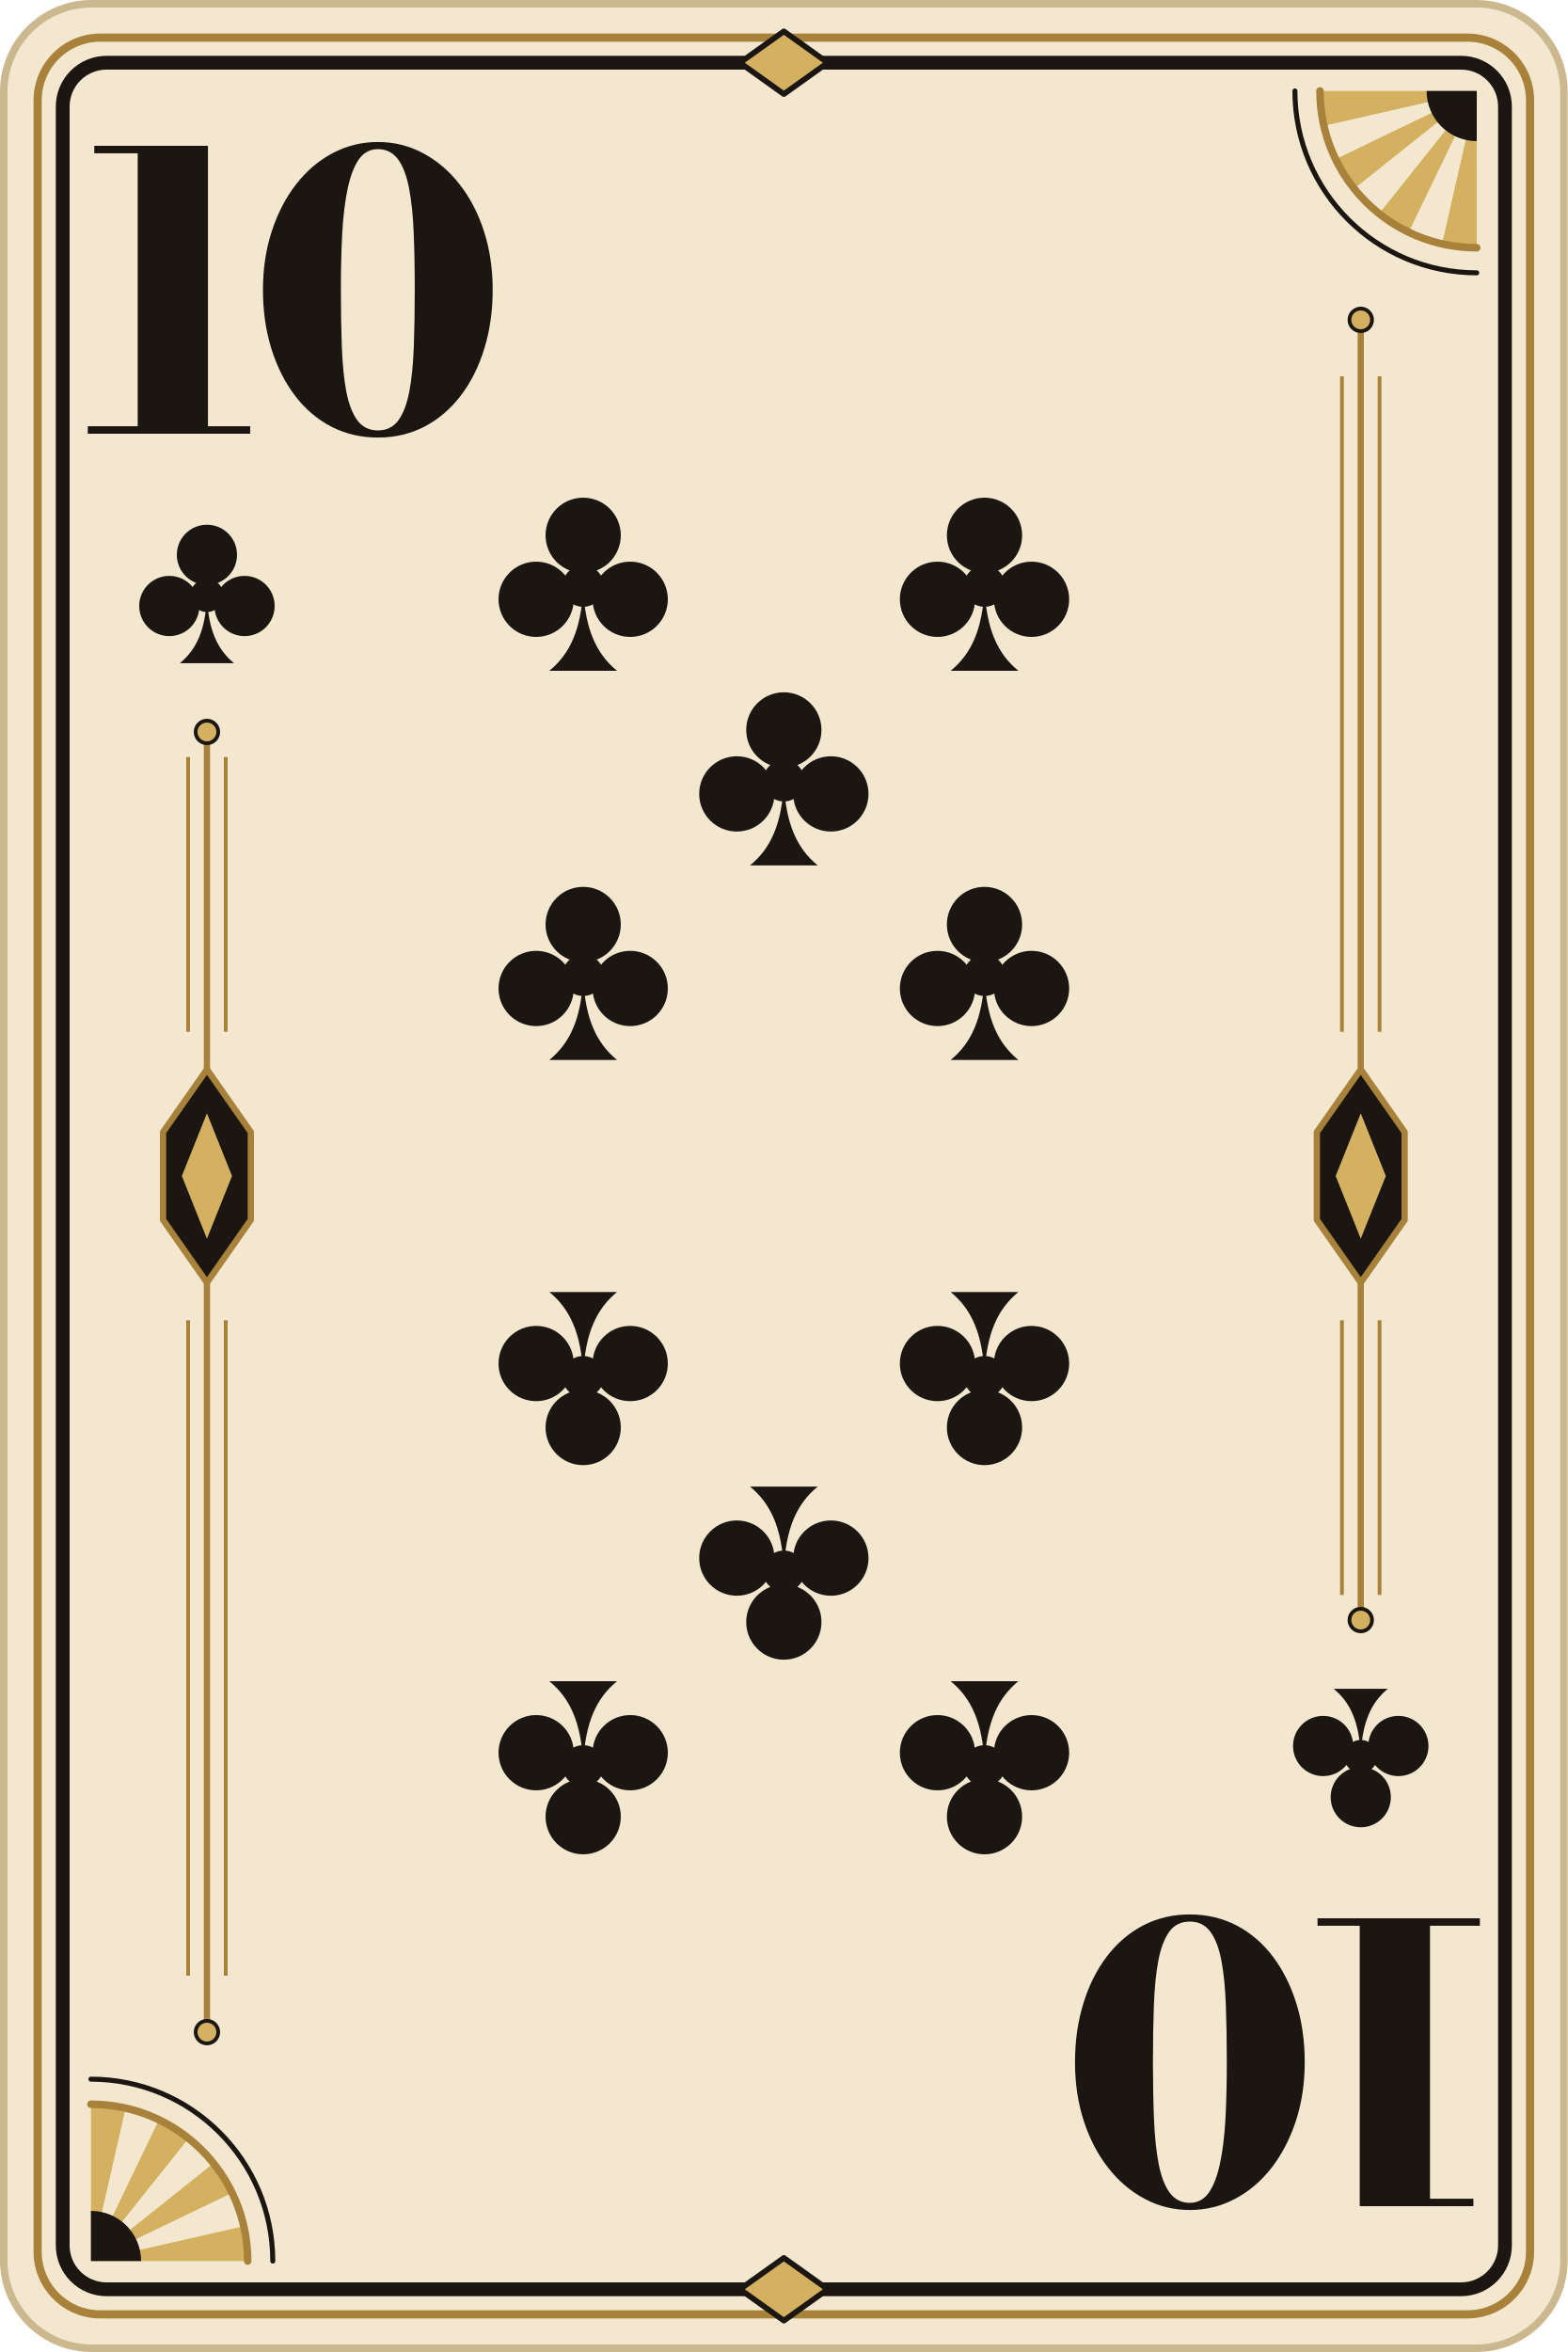
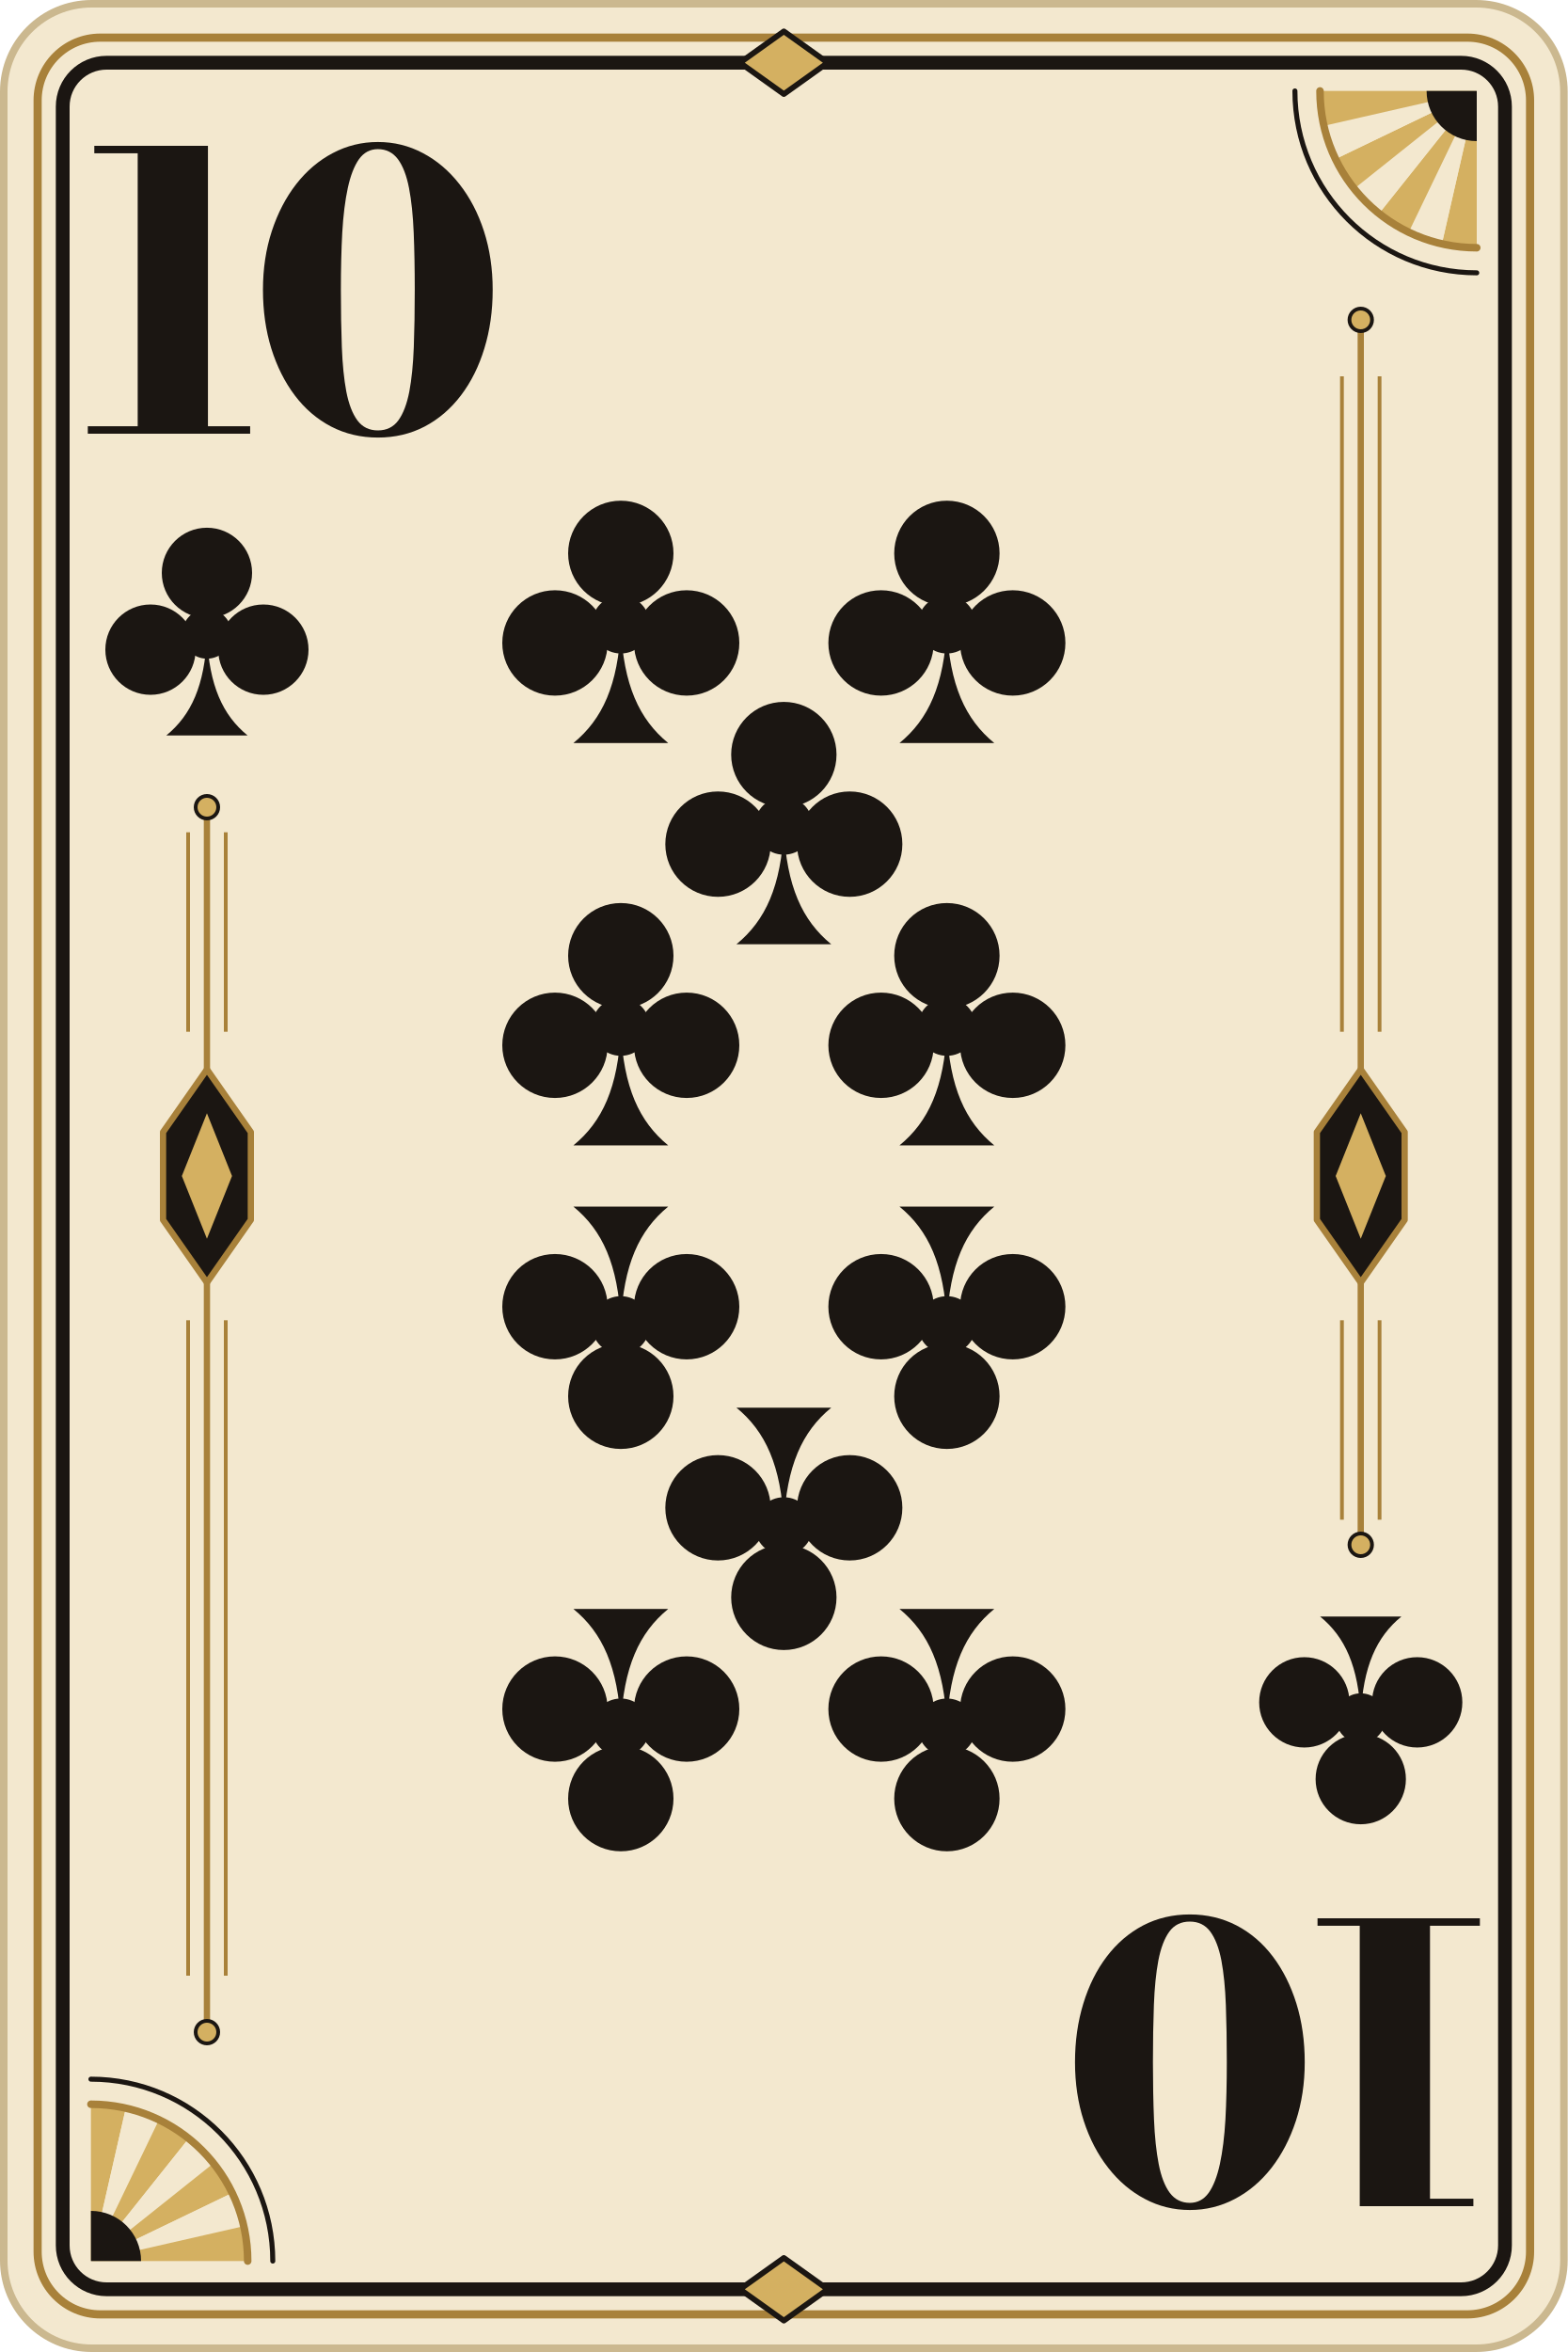
<svg xmlns="http://www.w3.org/2000/svg" viewBox="0 0 250 375" width="300" height="450" role="img" aria-label="10 of clubs">
  <rect x="0.6" y="0.6" width="248.8" height="373.8" rx="14" fill="#f3e8cf" stroke="#cbb88f" stroke-width="1.2" />
  <rect x="6" y="6" width="238" height="363" rx="10" fill="none" stroke="#a8813a" stroke-width="1.3" />
  <rect x="10" y="10" width="230" height="355" rx="7" fill="none" stroke="#1b1612" stroke-width="2.2" />
  <path d="M125,5 L132,10 L125,15 L118,10 Z" fill="#d4b061" stroke="#1b1612" stroke-width="0.9" stroke-linejoin="round" stroke-linecap="round" />
  <path d="M125,360 L132,365 L125,370 L118,365 Z" fill="#d4b061" stroke="#1b1612" stroke-width="0.9" stroke-linejoin="round" stroke-linecap="round" />
  <g class="rank" transform="translate(18.15 22.64) scale(1.7) translate(-18.15 -22.64)">
    <path d="M20.39 49.8V23.7H16.32V23H26.98V49.8ZM15.71 50V49.3H30.94V50Z M42.92 50.36Q40.53 50.36 38.54 49.33Q36.55 48.29 35.13 46.41Q33.71 44.53 32.92 42Q32.14 39.47 32.14 36.5Q32.14 33.53 32.97 31Q33.8 28.47 35.26 26.59Q36.73 24.71 38.69 23.68Q40.66 22.64 42.92 22.64Q45.19 22.64 47.14 23.68Q49.1 24.71 50.57 26.59Q52.05 28.47 52.87 31Q53.69 33.53 53.69 36.5Q53.69 39.47 52.91 42Q52.14 44.53 50.71 46.41Q49.28 48.29 47.3 49.33Q45.32 50.36 42.92 50.36ZM42.92 49.69Q44.15 49.69 44.84 48.75Q45.53 47.8 45.87 46.05Q46.2 44.29 46.29 41.87Q46.38 39.45 46.38 36.5Q46.38 33.55 46.28 31.13Q46.18 28.71 45.84 26.95Q45.5 25.2 44.8 24.25Q44.09 23.31 42.92 23.31Q41.83 23.31 41.15 24.25Q40.48 25.2 40.1 26.95Q39.72 28.71 39.58 31.13Q39.45 33.55 39.45 36.5Q39.45 39.45 39.54 41.87Q39.63 44.29 39.96 46.05Q40.3 47.8 41 48.75Q41.7 49.69 42.92 49.69Z" fill="#1b1612" />
  </g>
-   <g transform="translate(33 94.7) scale(0.24) translate(-50 -50)">
+   <g transform="translate(33 100.7) scale(0.36) translate(-50 -50)">
    <path d="M50,52 C51,74 57,87 68,96 L32,96 C43,87 49,74 50,52 Z" fill="#1b1612" />
    <circle cx="50" cy="24" r="20" fill="#1b1612" />
    <circle cx="25" cy="58" r="20" fill="#1b1612" />
    <circle cx="75" cy="58" r="20" fill="#1b1612" />
    <circle cx="50" cy="51" r="11" fill="#1b1612" />
  </g>
-   <line x1="33" y1="117.7" x2="33" y2="172.5" stroke="#a8813a" stroke-width="1" />
+   <line x1="33" y1="129.7" x2="33" y2="172.5" stroke="#a8813a" stroke-width="1" />
  <line x1="33" y1="202.5" x2="33" y2="323" stroke="#a8813a" stroke-width="1" />
-   <line x1="30" y1="120.7" x2="30" y2="164.5" stroke="#a8813a" stroke-width="0.6" />
+   <line x1="30" y1="132.7" x2="30" y2="164.5" stroke="#a8813a" stroke-width="0.6" />
  <line x1="30" y1="210.5" x2="30" y2="315" stroke="#a8813a" stroke-width="0.6" />
-   <line x1="36" y1="120.7" x2="36" y2="164.5" stroke="#a8813a" stroke-width="0.6" />
+   <line x1="36" y1="132.7" x2="36" y2="164.5" stroke="#a8813a" stroke-width="0.6" />
  <line x1="36" y1="210.5" x2="36" y2="315" stroke="#a8813a" stroke-width="0.6" />
-   <circle cx="33" cy="116.7" r="1.8" fill="#d4b061" stroke="#1b1612" stroke-width="0.6" stroke-linejoin="round" stroke-linecap="round" />
+   <circle cx="33" cy="128.7" r="1.8" fill="#d4b061" stroke="#1b1612" stroke-width="0.6" stroke-linejoin="round" stroke-linecap="round" />
  <circle cx="33" cy="324" r="1.8" fill="#d4b061" stroke="#1b1612" stroke-width="0.6" stroke-linejoin="round" stroke-linecap="round" />
  <path d="M33,170.5 L40,180.5 L40,194.5 L33,204.5 L26,194.5 L26,180.5 Z" fill="#1b1612" stroke="#a8813a" stroke-width="1" stroke-linejoin="round" stroke-linecap="round" />
  <path d="M33,177.5 L37,187.5 L33,197.5 L29,187.5 Z" fill="#d4b061" />
  <path d="M14.5,360.5 L14.5,335.5 L15.9,335.54 L17.3,335.66 L18.69,335.85 L20.06,336.13 Z" fill="#d4b061" />
  <path d="M14.5,360.5 L20.06,336.13 L21.42,336.48 L22.76,336.9 L24.07,337.4 L25.35,337.98 Z" fill="#f3e8cf" />
  <path d="M14.5,360.5 L25.35,337.98 L26.59,338.62 L27.8,339.33 L28.97,340.11 L30.09,340.95 Z" fill="#d4b061" />
  <path d="M14.5,360.5 L30.09,340.95 L31.16,341.86 L32.18,342.82 L33.14,343.84 L34.05,344.91 Z" fill="#f3e8cf" />
  <path d="M14.5,360.5 L34.05,344.91 L34.89,346.03 L35.67,347.2 L36.38,348.41 L37.02,349.65 Z" fill="#d4b061" />
  <path d="M14.5,360.5 L37.02,349.65 L37.6,350.93 L38.1,352.24 L38.52,353.58 L38.87,354.94 Z" fill="#f3e8cf" />
  <path d="M14.5,360.5 L38.87,354.94 L39.15,356.31 L39.34,357.7 L39.46,359.1 L39.5,360.5 Z" fill="#d4b061" />
  <path d="M14.5,335.5 A25,25 0 0 1 39.5,360.5" fill="none" stroke="#a8813a" stroke-width="1.2" stroke-linejoin="round" stroke-linecap="round" />
  <path d="M14.5,331.5 A29,29 0 0 1 43.5,360.5" fill="none" stroke="#1b1612" stroke-width="0.8" stroke-linejoin="round" stroke-linecap="round" />
  <path d="M14.5,352.5 A8,8 0 0 1 22.5,360.5 L14.5,360.5 Z" fill="#1b1612" />
  <g transform="rotate(180 125 187.5)">
    <g class="rank" transform="translate(18.15 22.64) scale(1.7) translate(-18.15 -22.64)">
      <path d="M20.39 49.8V23.7H16.32V23H26.98V49.8ZM15.71 50V49.3H30.94V50Z M42.92 50.36Q40.53 50.36 38.54 49.33Q36.55 48.29 35.13 46.41Q33.71 44.53 32.92 42Q32.14 39.47 32.14 36.5Q32.14 33.53 32.97 31Q33.8 28.47 35.26 26.59Q36.73 24.71 38.69 23.68Q40.66 22.64 42.92 22.64Q45.19 22.64 47.14 23.68Q49.1 24.71 50.57 26.59Q52.05 28.47 52.87 31Q53.69 33.53 53.69 36.5Q53.69 39.47 52.91 42Q52.14 44.53 50.71 46.41Q49.28 48.29 47.3 49.33Q45.32 50.36 42.92 50.36ZM42.92 49.69Q44.15 49.69 44.84 48.75Q45.53 47.8 45.87 46.05Q46.2 44.29 46.29 41.87Q46.38 39.45 46.38 36.5Q46.38 33.55 46.28 31.13Q46.18 28.71 45.84 26.95Q45.5 25.2 44.8 24.25Q44.09 23.31 42.92 23.31Q41.83 23.31 41.15 24.25Q40.48 25.2 40.1 26.95Q39.72 28.71 39.58 31.13Q39.45 33.55 39.45 36.5Q39.45 39.45 39.54 41.87Q39.63 44.29 39.96 46.05Q40.3 47.8 41 48.75Q41.7 49.69 42.92 49.69Z" fill="#1b1612" />
    </g>
-     <g transform="translate(33 94.7) scale(0.24) translate(-50 -50)">
+     <g transform="translate(33 100.7) scale(0.36) translate(-50 -50)">
      <path d="M50,52 C51,74 57,87 68,96 L32,96 C43,87 49,74 50,52 Z" fill="#1b1612" />
      <circle cx="50" cy="24" r="20" fill="#1b1612" />
      <circle cx="25" cy="58" r="20" fill="#1b1612" />
      <circle cx="75" cy="58" r="20" fill="#1b1612" />
      <circle cx="50" cy="51" r="11" fill="#1b1612" />
    </g>
-     <line x1="33" y1="117.7" x2="33" y2="172.5" stroke="#a8813a" stroke-width="1" />
+     <line x1="33" y1="129.7" x2="33" y2="172.5" stroke="#a8813a" stroke-width="1" />
    <line x1="33" y1="202.5" x2="33" y2="323" stroke="#a8813a" stroke-width="1" />
-     <line x1="30" y1="120.7" x2="30" y2="164.5" stroke="#a8813a" stroke-width="0.6" />
+     <line x1="30" y1="132.7" x2="30" y2="164.5" stroke="#a8813a" stroke-width="0.6" />
    <line x1="30" y1="210.5" x2="30" y2="315" stroke="#a8813a" stroke-width="0.6" />
-     <line x1="36" y1="120.7" x2="36" y2="164.5" stroke="#a8813a" stroke-width="0.6" />
+     <line x1="36" y1="132.7" x2="36" y2="164.5" stroke="#a8813a" stroke-width="0.6" />
    <line x1="36" y1="210.5" x2="36" y2="315" stroke="#a8813a" stroke-width="0.6" />
-     <circle cx="33" cy="116.7" r="1.8" fill="#d4b061" stroke="#1b1612" stroke-width="0.6" stroke-linejoin="round" stroke-linecap="round" />
+     <circle cx="33" cy="128.7" r="1.8" fill="#d4b061" stroke="#1b1612" stroke-width="0.6" stroke-linejoin="round" stroke-linecap="round" />
    <circle cx="33" cy="324" r="1.8" fill="#d4b061" stroke="#1b1612" stroke-width="0.6" stroke-linejoin="round" stroke-linecap="round" />
    <path d="M33,170.5 L40,180.5 L40,194.5 L33,204.5 L26,194.5 L26,180.5 Z" fill="#1b1612" stroke="#a8813a" stroke-width="1" stroke-linejoin="round" stroke-linecap="round" />
    <path d="M33,177.5 L37,187.5 L33,197.5 L29,187.5 Z" fill="#d4b061" />
    <path d="M14.5,360.5 L14.5,335.5 L15.9,335.54 L17.3,335.66 L18.69,335.85 L20.06,336.13 Z" fill="#d4b061" />
    <path d="M14.5,360.5 L20.06,336.13 L21.42,336.48 L22.76,336.9 L24.07,337.4 L25.35,337.98 Z" fill="#f3e8cf" />
    <path d="M14.5,360.5 L25.35,337.98 L26.59,338.62 L27.8,339.33 L28.97,340.11 L30.09,340.95 Z" fill="#d4b061" />
    <path d="M14.5,360.5 L30.09,340.95 L31.16,341.86 L32.18,342.82 L33.14,343.84 L34.05,344.91 Z" fill="#f3e8cf" />
    <path d="M14.5,360.5 L34.05,344.91 L34.89,346.03 L35.67,347.2 L36.38,348.41 L37.02,349.65 Z" fill="#d4b061" />
    <path d="M14.5,360.5 L37.02,349.65 L37.6,350.93 L38.1,352.24 L38.52,353.58 L38.87,354.94 Z" fill="#f3e8cf" />
    <path d="M14.5,360.5 L38.87,354.94 L39.15,356.31 L39.34,357.7 L39.46,359.1 L39.5,360.5 Z" fill="#d4b061" />
    <path d="M14.5,335.5 A25,25 0 0 1 39.5,360.5" fill="none" stroke="#a8813a" stroke-width="1.2" stroke-linejoin="round" stroke-linecap="round" />
    <path d="M14.5,331.5 A29,29 0 0 1 43.5,360.5" fill="none" stroke="#1b1612" stroke-width="0.8" stroke-linejoin="round" stroke-linecap="round" />
    <path d="M14.5,352.5 A8,8 0 0 1 22.5,360.5 L14.5,360.5 Z" fill="#1b1612" />
  </g>
  <g transform="translate(0 12.5)">
-     <g transform="translate(93 80.65) scale(0.3) translate(-50 -50)">
+     <g transform="translate(99.00 86.65) scale(0.42) translate(-50 -50)">
      <path d="M50,52 C51,74 57,87 68,96 L32,96 C43,87 49,74 50,52 Z" fill="#1b1612" />
      <circle cx="50" cy="24" r="20" fill="#1b1612" />
      <circle cx="25" cy="58" r="20" fill="#1b1612" />
      <circle cx="75" cy="58" r="20" fill="#1b1612" />
      <circle cx="50" cy="51" r="11" fill="#1b1612" />
    </g>
-     <g transform="translate(93 142.7) scale(0.3) translate(-50 -50)">
+     <g transform="translate(99.00 150.80) scale(0.42) translate(-50 -50)">
      <path d="M50,52 C51,74 57,87 68,96 L32,96 C43,87 49,74 50,52 Z" fill="#1b1612" />
      <circle cx="50" cy="24" r="20" fill="#1b1612" />
      <circle cx="25" cy="58" r="20" fill="#1b1612" />
      <circle cx="75" cy="58" r="20" fill="#1b1612" />
      <circle cx="50" cy="51" r="11" fill="#1b1612" />
    </g>
-     <g transform="translate(93 207.3) rotate(180) scale(0.3) translate(-50 -50)">
+     <g transform="translate(99.00 199.20) rotate(180) scale(0.42) translate(-50 -50)">
      <path d="M50,52 C51,74 57,87 68,96 L32,96 C43,87 49,74 50,52 Z" fill="#1b1612" />
      <circle cx="50" cy="24" r="20" fill="#1b1612" />
      <circle cx="25" cy="58" r="20" fill="#1b1612" />
      <circle cx="75" cy="58" r="20" fill="#1b1612" />
      <circle cx="50" cy="51" r="11" fill="#1b1612" />
    </g>
-     <g transform="translate(93 269.35) rotate(180) scale(0.3) translate(-50 -50)">
+     <g transform="translate(99.00 263.35) rotate(180) scale(0.42) translate(-50 -50)">
      <path d="M50,52 C51,74 57,87 68,96 L32,96 C43,87 49,74 50,52 Z" fill="#1b1612" />
      <circle cx="50" cy="24" r="20" fill="#1b1612" />
      <circle cx="25" cy="58" r="20" fill="#1b1612" />
      <circle cx="75" cy="58" r="20" fill="#1b1612" />
      <circle cx="50" cy="51" r="11" fill="#1b1612" />
    </g>
-     <g transform="translate(157 80.65) scale(0.3) translate(-50 -50)">
+     <g transform="translate(151.00 86.65) scale(0.42) translate(-50 -50)">
      <path d="M50,52 C51,74 57,87 68,96 L32,96 C43,87 49,74 50,52 Z" fill="#1b1612" />
      <circle cx="50" cy="24" r="20" fill="#1b1612" />
      <circle cx="25" cy="58" r="20" fill="#1b1612" />
      <circle cx="75" cy="58" r="20" fill="#1b1612" />
      <circle cx="50" cy="51" r="11" fill="#1b1612" />
    </g>
-     <g transform="translate(157 142.7) scale(0.3) translate(-50 -50)">
+     <g transform="translate(151.00 150.80) scale(0.42) translate(-50 -50)">
      <path d="M50,52 C51,74 57,87 68,96 L32,96 C43,87 49,74 50,52 Z" fill="#1b1612" />
      <circle cx="50" cy="24" r="20" fill="#1b1612" />
      <circle cx="25" cy="58" r="20" fill="#1b1612" />
      <circle cx="75" cy="58" r="20" fill="#1b1612" />
      <circle cx="50" cy="51" r="11" fill="#1b1612" />
    </g>
-     <g transform="translate(157 207.3) rotate(180) scale(0.3) translate(-50 -50)">
+     <g transform="translate(151.00 199.20) rotate(180) scale(0.42) translate(-50 -50)">
      <path d="M50,52 C51,74 57,87 68,96 L32,96 C43,87 49,74 50,52 Z" fill="#1b1612" />
      <circle cx="50" cy="24" r="20" fill="#1b1612" />
      <circle cx="25" cy="58" r="20" fill="#1b1612" />
      <circle cx="75" cy="58" r="20" fill="#1b1612" />
      <circle cx="50" cy="51" r="11" fill="#1b1612" />
    </g>
-     <g transform="translate(157 269.35) rotate(180) scale(0.3) translate(-50 -50)">
+     <g transform="translate(151.00 263.35) rotate(180) scale(0.42) translate(-50 -50)">
      <path d="M50,52 C51,74 57,87 68,96 L32,96 C43,87 49,74 50,52 Z" fill="#1b1612" />
      <circle cx="50" cy="24" r="20" fill="#1b1612" />
      <circle cx="25" cy="58" r="20" fill="#1b1612" />
      <circle cx="75" cy="58" r="20" fill="#1b1612" />
      <circle cx="50" cy="51" r="11" fill="#1b1612" />
    </g>
-     <g transform="translate(125 111.68) scale(0.3) translate(-50 -50)">
+     <g transform="translate(125.00 118.73) scale(0.42) translate(-50 -50)">
      <path d="M50,52 C51,74 57,87 68,96 L32,96 C43,87 49,74 50,52 Z" fill="#1b1612" />
      <circle cx="50" cy="24" r="20" fill="#1b1612" />
      <circle cx="25" cy="58" r="20" fill="#1b1612" />
      <circle cx="75" cy="58" r="20" fill="#1b1612" />
      <circle cx="50" cy="51" r="11" fill="#1b1612" />
    </g>
-     <g transform="translate(125 238.32) rotate(180) scale(0.3) translate(-50 -50)">
+     <g transform="translate(125.00 231.26) rotate(180) scale(0.42) translate(-50 -50)">
      <path d="M50,52 C51,74 57,87 68,96 L32,96 C43,87 49,74 50,52 Z" fill="#1b1612" />
      <circle cx="50" cy="24" r="20" fill="#1b1612" />
      <circle cx="25" cy="58" r="20" fill="#1b1612" />
      <circle cx="75" cy="58" r="20" fill="#1b1612" />
      <circle cx="50" cy="51" r="11" fill="#1b1612" />
    </g>
  </g>
</svg>
